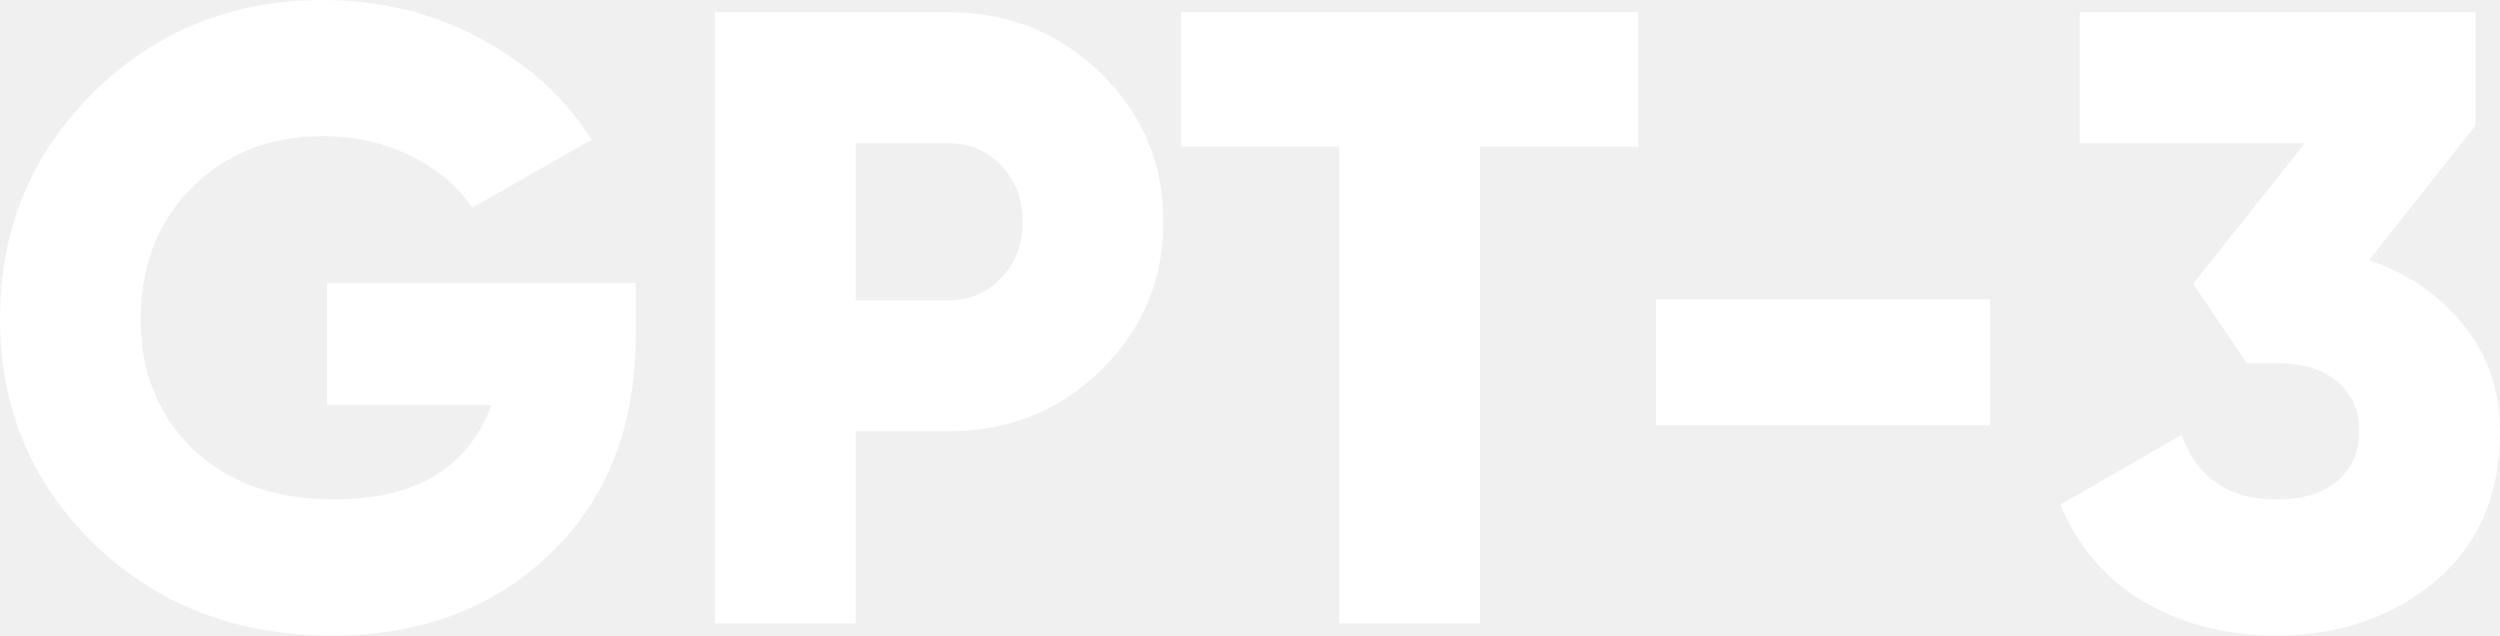
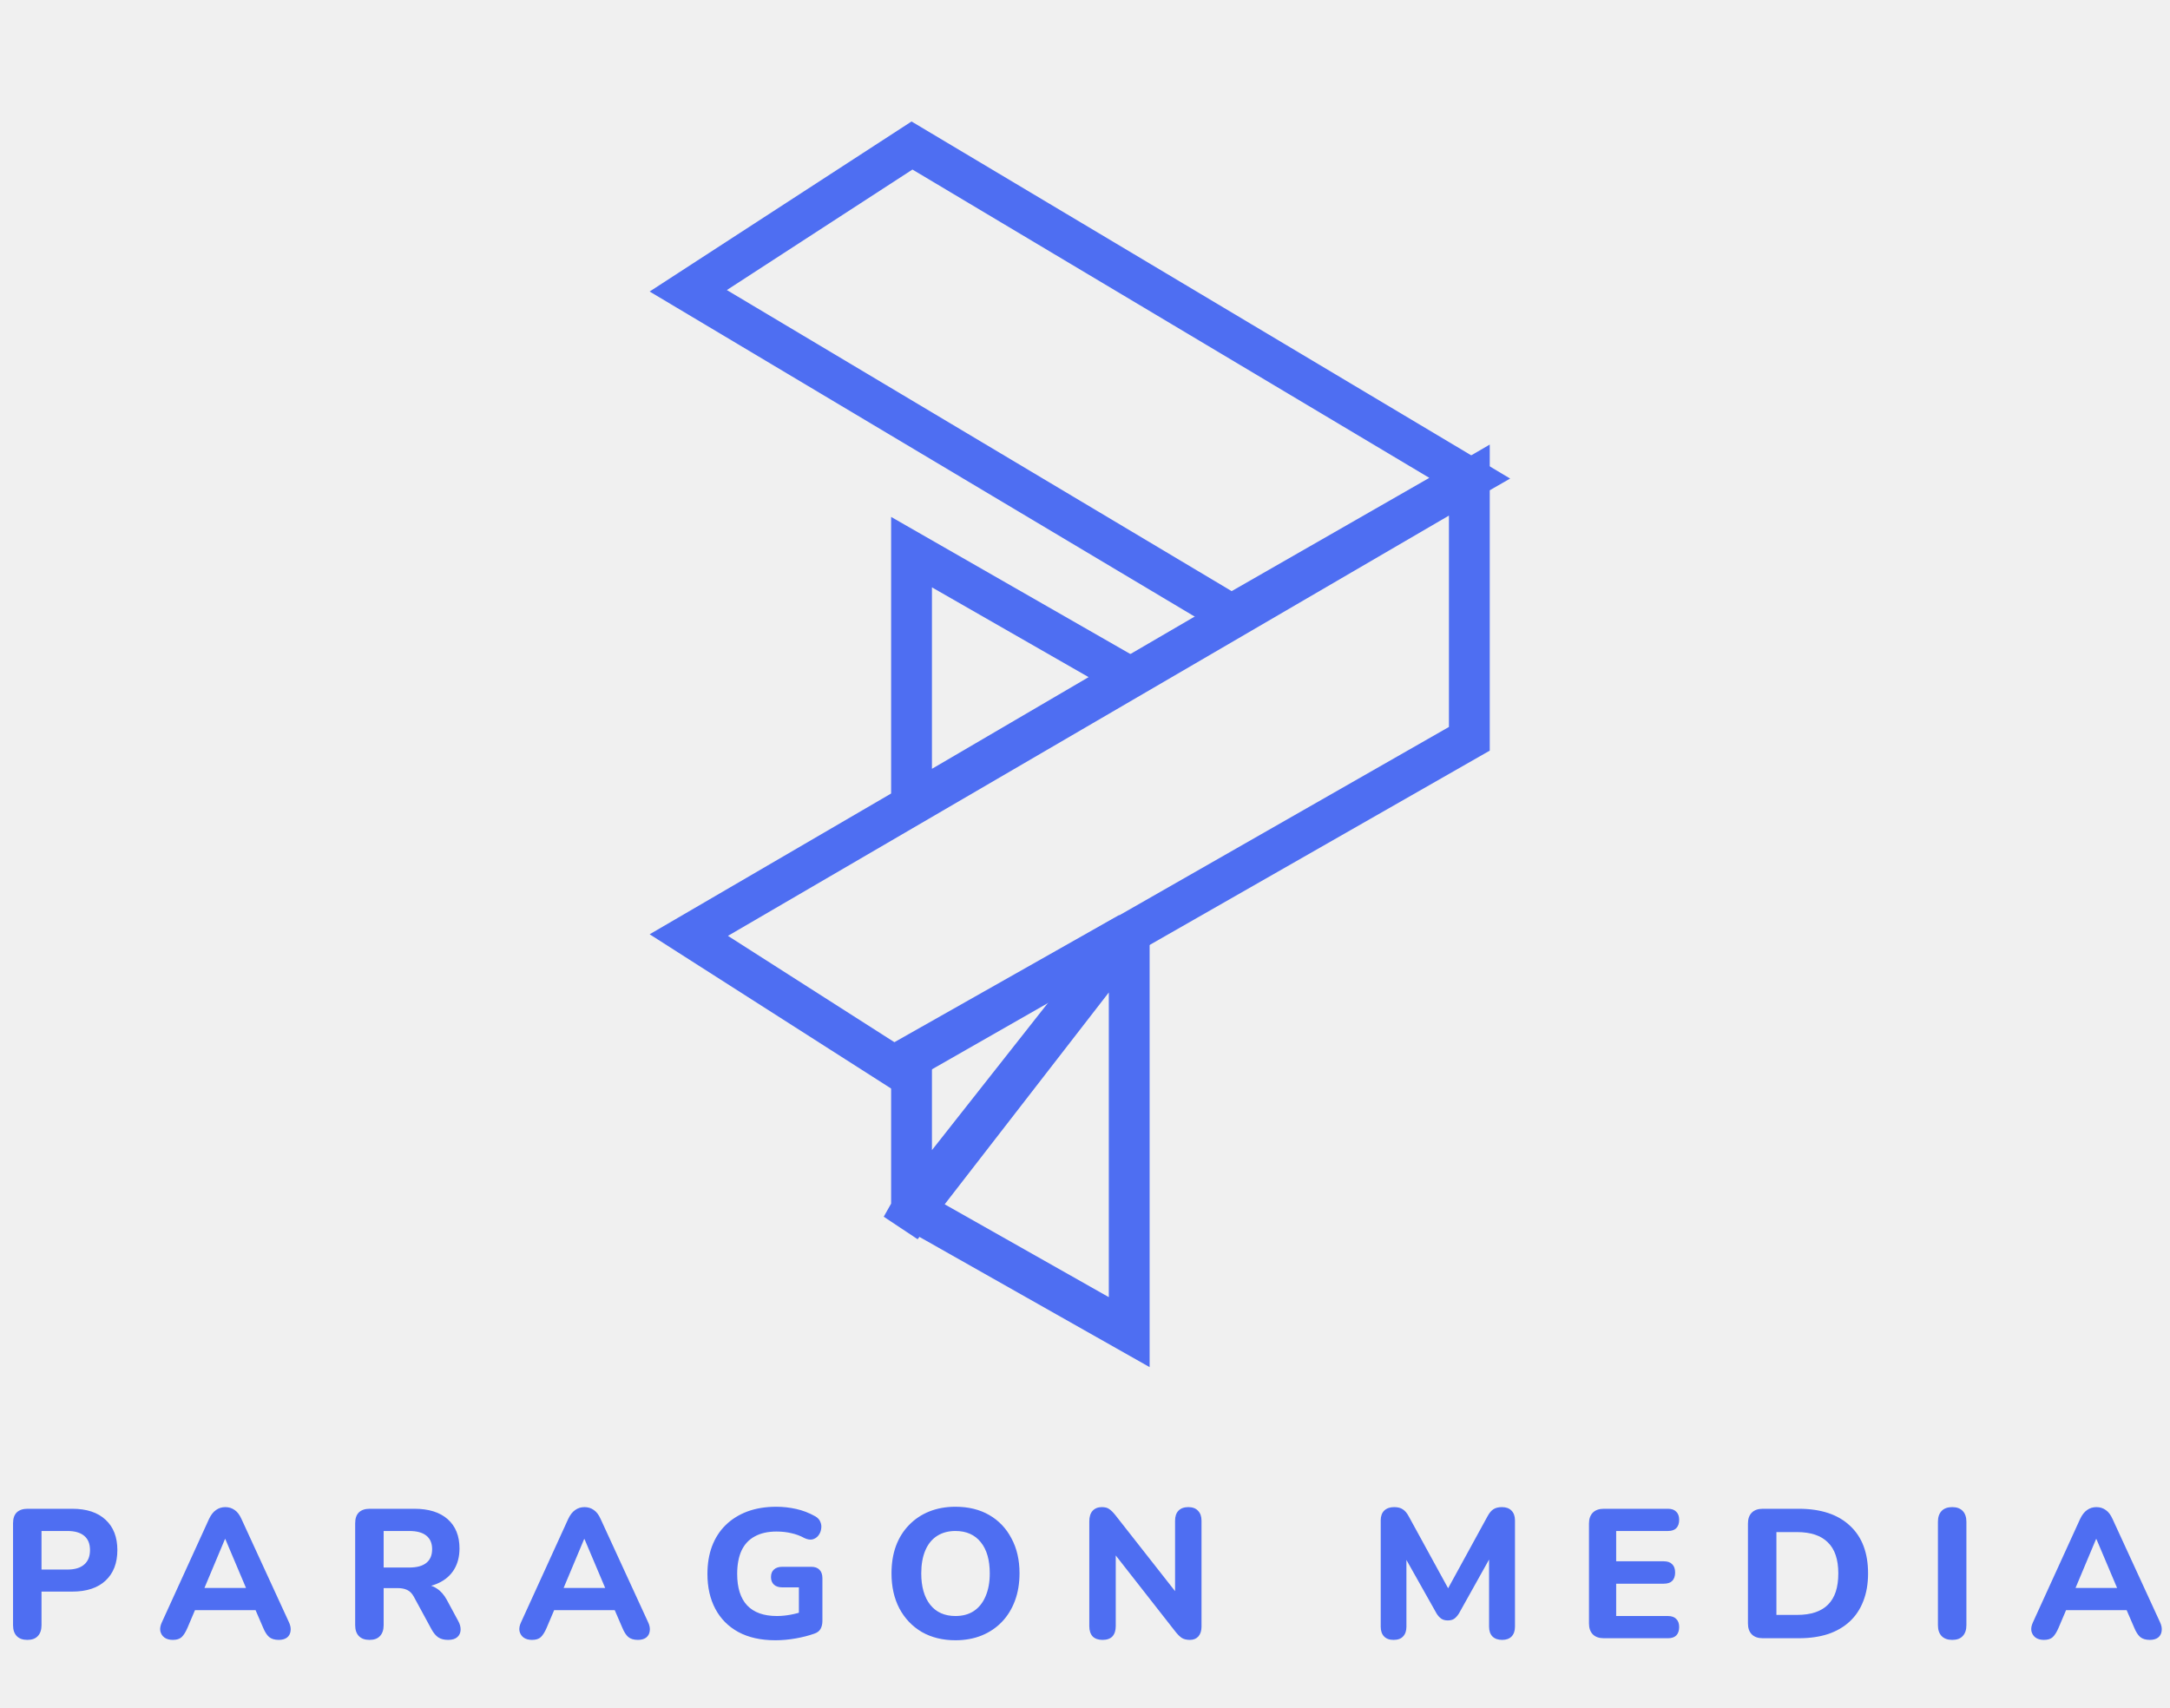
- <svg xmlns="http://www.w3.org/2000/svg" width="118" height="30" viewBox="0 0 118 30" fill="none">
-   <path d="M30.003 13.352V15.824C30.003 20.137 28.647 23.585 25.936 26.168C23.253 28.723 19.836 30 15.686 30C11.177 30 7.428 28.558 4.44 25.673C1.48 22.788 0 19.244 0 15.041C0 10.838 1.466 7.28 4.399 4.368C7.359 1.456 10.969 0 15.23 0C17.941 0 20.417 0.604 22.658 1.813C24.926 3.022 26.683 4.615 27.928 6.593L22.284 9.808C21.648 8.819 20.694 8.008 19.421 7.376C18.176 6.745 16.765 6.429 15.188 6.429C12.726 6.429 10.679 7.239 9.047 8.86C7.442 10.481 6.64 12.555 6.64 15.082C6.64 17.582 7.47 19.629 9.13 21.223C10.79 22.788 13.003 23.571 15.769 23.571C19.615 23.571 22.091 22.088 23.197 19.121H15.437V13.352H30.003Z" fill="white" />
-   <path d="M44.743 0.577C47.593 0.577 50 1.538 51.964 3.462C53.928 5.385 54.91 7.72 54.91 10.467C54.91 13.214 53.928 15.55 51.964 17.473C50 19.396 47.593 20.357 44.743 20.357H40.386V29.423H33.746V0.577H44.743ZM44.743 14.176C45.767 14.176 46.611 13.819 47.275 13.104C47.938 12.39 48.27 11.511 48.27 10.467C48.27 9.423 47.938 8.544 47.275 7.83C46.611 7.115 45.767 6.758 44.743 6.758H40.386V14.176H44.743Z" fill="white" />
-   <path d="M77.322 0.577V6.923H69.853V29.423H63.213V6.923H55.743V0.577H77.322Z" fill="white" />
-   <path d="M78.162 20.069V14.135H93.931V20.069H78.162Z" fill="white" />
-   <path d="M111.817 12.28C113.67 12.912 115.164 13.942 116.299 15.371C117.433 16.772 118 18.434 118 20.357C118 23.379 116.976 25.742 114.929 27.445C112.882 29.148 110.378 30 107.418 30C105.122 30 103.061 29.478 101.235 28.434C99.437 27.39 98.109 25.852 97.251 23.819L102.978 20.522C103.697 22.555 105.177 23.571 107.418 23.571C108.718 23.571 109.7 23.269 110.364 22.665C111.028 22.06 111.36 21.291 111.36 20.357C111.36 19.423 111.028 18.654 110.364 18.049C109.7 17.445 108.718 17.143 107.418 17.143H106.049L103.517 13.393L108.787 6.758H98.164V0.577H116.838V5.934L111.817 12.28Z" fill="white" />
+ <svg xmlns="http://www.w3.org/2000/svg" width="319" height="251" viewBox="0 0 319 251" fill="none">
+   <path d="M4.023 241.103C3.339 241.103 2.817 240.914 2.457 240.536C2.097 240.158 1.917 239.627 1.917 238.943V223.958C1.917 223.256 2.097 222.725 2.457 222.365C2.835 222.005 3.366 221.825 4.05 221.825H10.611C12.735 221.825 14.373 222.365 15.525 223.445C16.677 224.507 17.253 225.992 17.253 227.9C17.253 229.808 16.677 231.302 15.525 232.382C14.373 233.462 12.735 234.002 10.611 234.002H6.102V238.943C6.102 239.627 5.922 240.158 5.562 240.536C5.22 240.914 4.707 241.103 4.023 241.103ZM6.102 230.762H9.909C10.989 230.762 11.808 230.519 12.366 230.033C12.942 229.547 13.23 228.836 13.23 227.9C13.23 226.964 12.942 226.262 12.366 225.794C11.808 225.326 10.989 225.092 9.909 225.092H6.102V230.762ZM25.403 241.103C24.899 241.103 24.485 240.986 24.161 240.752C23.855 240.518 23.657 240.203 23.567 239.807C23.495 239.411 23.576 238.97 23.81 238.484L30.722 223.337C31.01 222.725 31.352 222.284 31.748 222.014C32.144 221.726 32.603 221.582 33.125 221.582C33.647 221.582 34.106 221.726 34.502 222.014C34.898 222.284 35.231 222.725 35.501 223.337L42.467 238.484C42.701 238.97 42.782 239.42 42.71 239.834C42.656 240.23 42.476 240.545 42.17 240.779C41.864 240.995 41.468 241.103 40.982 241.103C40.37 241.103 39.893 240.959 39.551 240.671C39.227 240.383 38.939 239.933 38.687 239.321L37.067 235.568L38.741 236.729H27.482L29.156 235.568L27.563 239.321C27.293 239.951 27.005 240.41 26.699 240.698C26.411 240.968 25.979 241.103 25.403 241.103ZM33.071 226.28L29.615 234.515L28.886 233.462H37.337L36.608 234.515L33.125 226.28H33.071ZM54.318 241.103C53.634 241.103 53.112 240.914 52.752 240.536C52.392 240.158 52.212 239.627 52.212 238.943V223.958C52.212 223.256 52.392 222.725 52.752 222.365C53.13 222.005 53.661 221.825 54.345 221.825H60.906C63.03 221.825 64.668 222.338 65.82 223.364C66.972 224.39 67.548 225.821 67.548 227.657C67.548 228.845 67.287 229.871 66.765 230.735C66.243 231.599 65.487 232.265 64.497 232.733C63.525 233.201 62.328 233.435 60.906 233.435L61.122 232.976H62.229C62.985 232.976 63.642 233.165 64.2 233.543C64.776 233.903 65.271 234.461 65.685 235.217L67.359 238.322C67.611 238.772 67.728 239.213 67.71 239.645C67.692 240.077 67.53 240.428 67.224 240.698C66.918 240.968 66.468 241.103 65.874 241.103C65.28 241.103 64.794 240.977 64.416 240.725C64.056 240.473 63.732 240.086 63.444 239.564L60.852 234.785C60.582 234.281 60.249 233.939 59.853 233.759C59.475 233.579 59.007 233.489 58.449 233.489H56.397V238.943C56.397 239.627 56.217 240.158 55.857 240.536C55.515 240.914 55.002 241.103 54.318 241.103ZM56.397 230.465H60.15C61.266 230.465 62.103 230.24 62.661 229.79C63.237 229.34 63.525 228.665 63.525 227.765C63.525 226.883 63.237 226.217 62.661 225.767C62.103 225.317 61.266 225.092 60.15 225.092H56.397V230.465ZM78.203 241.103C77.698 241.103 77.284 240.986 76.96 240.752C76.654 240.518 76.457 240.203 76.367 239.807C76.294 239.411 76.376 238.97 76.609 238.484L83.522 223.337C83.809 222.725 84.151 222.284 84.547 222.014C84.944 221.726 85.403 221.582 85.924 221.582C86.447 221.582 86.906 221.726 87.302 222.014C87.698 222.284 88.031 222.725 88.3 223.337L95.266 238.484C95.501 238.97 95.582 239.42 95.51 239.834C95.456 240.23 95.275 240.545 94.969 240.779C94.663 240.995 94.267 241.103 93.781 241.103C93.169 241.103 92.692 240.959 92.35 240.671C92.026 240.383 91.739 239.933 91.487 239.321L89.867 235.568L91.54 236.729H80.281L81.956 235.568L80.362 239.321C80.093 239.951 79.805 240.41 79.499 240.698C79.21 240.968 78.778 241.103 78.203 241.103ZM85.871 226.28L82.415 234.515L81.686 233.462H90.136L89.407 234.515L85.924 226.28H85.871ZM113.986 241.157C111.844 241.157 110.026 240.752 108.532 239.942C107.056 239.132 105.931 237.998 105.157 236.54C104.383 235.082 103.996 233.372 103.996 231.41C103.996 229.898 104.221 228.539 104.671 227.333C105.139 226.109 105.805 225.074 106.669 224.228C107.551 223.364 108.613 222.698 109.855 222.23C111.115 221.762 112.537 221.528 114.121 221.528C115.093 221.528 116.065 221.636 117.037 221.852C118.009 222.068 118.945 222.428 119.845 222.932C120.223 223.148 120.475 223.427 120.601 223.769C120.745 224.093 120.781 224.444 120.709 224.822C120.655 225.182 120.511 225.506 120.277 225.794C120.061 226.064 119.773 226.244 119.413 226.334C119.071 226.406 118.675 226.334 118.225 226.118C117.631 225.794 117.001 225.56 116.335 225.416C115.669 225.254 114.94 225.173 114.148 225.173C112.87 225.173 111.799 225.416 110.935 225.902C110.071 226.37 109.423 227.072 108.991 228.008C108.577 228.926 108.37 230.06 108.37 231.41C108.37 233.444 108.856 234.983 109.828 236.027C110.818 237.071 112.276 237.593 114.202 237.593C114.85 237.593 115.516 237.53 116.2 237.404C116.884 237.278 117.559 237.098 118.225 236.864L117.442 238.565V233.381H115.012C114.472 233.381 114.058 233.246 113.77 232.976C113.482 232.706 113.338 232.337 113.338 231.869C113.338 231.383 113.482 231.014 113.77 230.762C114.058 230.492 114.472 230.357 115.012 230.357H119.251C119.791 230.357 120.196 230.501 120.466 230.789C120.754 231.077 120.898 231.491 120.898 232.031V238.295C120.898 238.763 120.808 239.159 120.628 239.483C120.448 239.807 120.142 240.041 119.71 240.185C118.9 240.473 117.991 240.707 116.983 240.887C115.975 241.067 114.976 241.157 113.986 241.157ZM140.451 241.157C138.579 241.157 136.932 240.752 135.51 239.942C134.106 239.114 133.008 237.962 132.216 236.486C131.442 235.01 131.055 233.291 131.055 231.329C131.055 229.835 131.271 228.494 131.703 227.306C132.153 226.1 132.792 225.074 133.62 224.228C134.448 223.364 135.438 222.698 136.59 222.23C137.76 221.762 139.047 221.528 140.451 221.528C142.359 221.528 144.015 221.933 145.419 222.743C146.823 223.553 147.912 224.696 148.686 226.172C149.478 227.63 149.874 229.34 149.874 231.302C149.874 232.796 149.649 234.146 149.199 235.352C148.749 236.558 148.11 237.593 147.282 238.457C146.454 239.321 145.464 239.987 144.312 240.455C143.16 240.923 141.873 241.157 140.451 241.157ZM140.451 237.593C141.513 237.593 142.413 237.35 143.151 236.864C143.907 236.36 144.483 235.64 144.879 234.704C145.293 233.75 145.5 232.625 145.5 231.329C145.5 229.349 145.059 227.819 144.177 226.739C143.295 225.641 142.053 225.092 140.451 225.092C139.407 225.092 138.507 225.335 137.751 225.821C136.995 226.307 136.419 227.018 136.023 227.954C135.627 228.89 135.429 230.015 135.429 231.329C135.429 233.291 135.87 234.83 136.752 235.946C137.634 237.044 138.867 237.593 140.451 237.593ZM162.076 241.103C161.446 241.103 160.96 240.932 160.618 240.59C160.294 240.23 160.132 239.726 160.132 239.078V223.688C160.132 223.004 160.294 222.482 160.618 222.122C160.96 221.762 161.41 221.582 161.968 221.582C162.454 221.582 162.823 221.681 163.075 221.879C163.345 222.059 163.651 222.365 163.993 222.797L173.47 234.866H172.741V223.58C172.741 222.95 172.903 222.464 173.227 222.122C173.569 221.762 174.055 221.582 174.685 221.582C175.315 221.582 175.792 221.762 176.116 222.122C176.458 222.464 176.629 222.95 176.629 223.58V239.159C176.629 239.753 176.476 240.23 176.17 240.59C175.864 240.932 175.45 241.103 174.928 241.103C174.424 241.103 174.019 241.004 173.713 240.806C173.425 240.608 173.11 240.293 172.768 239.861L163.318 227.792H164.02V239.078C164.02 239.726 163.858 240.23 163.534 240.59C163.21 240.932 162.724 241.103 162.076 241.103Z" fill="#4E6EF2" />
+   <path d="M204.861 241.103C204.249 241.103 203.781 240.932 203.457 240.59C203.133 240.248 202.971 239.771 202.971 239.159V223.526C202.971 222.914 203.142 222.437 203.484 222.095C203.844 221.753 204.33 221.582 204.942 221.582C205.482 221.582 205.905 221.69 206.211 221.906C206.535 222.104 206.832 222.455 207.102 222.959L213.339 234.353H212.421L218.658 222.959C218.928 222.455 219.216 222.104 219.522 221.906C219.846 221.69 220.269 221.582 220.791 221.582C221.403 221.582 221.871 221.753 222.195 222.095C222.537 222.437 222.708 222.914 222.708 223.526V239.159C222.708 239.771 222.546 240.248 222.222 240.59C221.898 240.932 221.43 241.103 220.818 241.103C220.206 241.103 219.729 240.932 219.387 240.59C219.063 240.248 218.901 239.771 218.901 239.159V228.224H219.495L214.473 237.215C214.257 237.557 214.023 237.818 213.771 237.998C213.537 238.16 213.222 238.241 212.826 238.241C212.43 238.241 212.106 238.151 211.854 237.971C211.602 237.791 211.377 237.539 211.179 237.215L206.103 228.197H206.751V239.159C206.751 239.771 206.589 240.248 206.265 240.59C205.959 240.932 205.491 241.103 204.861 241.103ZM235.775 240.86C235.073 240.86 234.533 240.671 234.155 240.293C233.777 239.915 233.588 239.375 233.588 238.673V224.012C233.588 223.31 233.777 222.77 234.155 222.392C234.533 222.014 235.073 221.825 235.775 221.825H245.198C245.738 221.825 246.143 221.969 246.413 222.257C246.701 222.527 246.845 222.923 246.845 223.445C246.845 223.985 246.701 224.399 246.413 224.687C246.143 224.957 245.738 225.092 245.198 225.092H237.584V229.547H244.577C245.135 229.547 245.549 229.691 245.819 229.979C246.107 230.249 246.251 230.654 246.251 231.194C246.251 231.734 246.107 232.148 245.819 232.436C245.549 232.706 245.135 232.841 244.577 232.841H237.584V237.593H245.198C245.738 237.593 246.143 237.737 246.413 238.025C246.701 238.295 246.845 238.691 246.845 239.213C246.845 239.753 246.701 240.167 246.413 240.455C246.143 240.725 245.738 240.86 245.198 240.86H235.775ZM259.143 240.86C258.441 240.86 257.901 240.671 257.523 240.293C257.145 239.915 256.956 239.375 256.956 238.673V224.012C256.956 223.31 257.145 222.77 257.523 222.392C257.901 222.014 258.441 221.825 259.143 221.825H264.408C267.666 221.825 270.177 222.653 271.941 224.309C273.723 225.947 274.614 228.287 274.614 231.329C274.614 232.859 274.38 234.218 273.912 235.406C273.462 236.576 272.805 237.566 271.941 238.376C271.077 239.186 270.015 239.807 268.755 240.239C267.495 240.653 266.046 240.86 264.408 240.86H259.143ZM261.141 237.431H264.165C265.191 237.431 266.082 237.305 266.838 237.053C267.594 236.801 268.224 236.423 268.728 235.919C269.232 235.415 269.61 234.785 269.862 234.029C270.114 233.255 270.24 232.355 270.24 231.329C270.24 229.277 269.727 227.756 268.701 226.766C267.693 225.758 266.181 225.254 264.165 225.254H261.141V237.431ZM286.991 241.103C286.307 241.103 285.785 240.914 285.425 240.536C285.065 240.158 284.885 239.627 284.885 238.943V223.742C284.885 223.058 285.065 222.527 285.425 222.149C285.785 221.771 286.307 221.582 286.991 221.582C287.657 221.582 288.17 221.771 288.53 222.149C288.89 222.527 289.07 223.058 289.07 223.742V238.943C289.07 239.627 288.89 240.158 288.53 240.536C288.188 240.914 287.675 241.103 286.991 241.103ZM300.461 241.103C299.957 241.103 299.543 240.986 299.219 240.752C298.913 240.518 298.715 240.203 298.625 239.807C298.553 239.411 298.634 238.97 298.868 238.484L305.78 223.337C306.068 222.725 306.41 222.284 306.806 222.014C307.202 221.726 307.661 221.582 308.183 221.582C308.705 221.582 309.164 221.726 309.56 222.014C309.956 222.284 310.289 222.725 310.559 223.337L317.525 238.484C317.759 238.97 317.84 239.42 317.768 239.834C317.714 240.23 317.534 240.545 317.228 240.779C316.922 240.995 316.526 241.103 316.04 241.103C315.428 241.103 314.951 240.959 314.609 240.671C314.285 240.383 313.997 239.933 313.745 239.321L312.125 235.568L313.799 236.729H302.54L304.214 235.568L302.621 239.321C302.351 239.951 302.063 240.41 301.757 240.698C301.469 240.968 301.037 241.103 300.461 241.103ZM308.129 226.28L304.673 234.515L303.944 233.462H312.395L311.666 234.515L308.183 226.28H308.129Z" fill="#4E6EF2" />
+   <path d="M166 137.144L134 155.249V177.75M166 137.144L134 177.75M166 137.144L166 195.856L134 177.75M166 137.144L132.523 180.361L134 177.75" stroke="#4E6EF2" stroke-width="6" />
+   <path d="M134.067 21.394L216.058 70.308L181.03 90.385L101.175 42.753L134.067 21.394Z" stroke="#4E6EF2" stroke-width="6" />
+   <path d="M101.256 137.478L216 70.582L216 108.62L131.587 156.856L101.256 137.478Z" stroke="#4E6EF2" stroke-width="6" />
+   <path d="M134 81.177L166.015 99.527L134 118.268V81.177Z" stroke="#4E6EF2" stroke-width="6" />
</svg>
